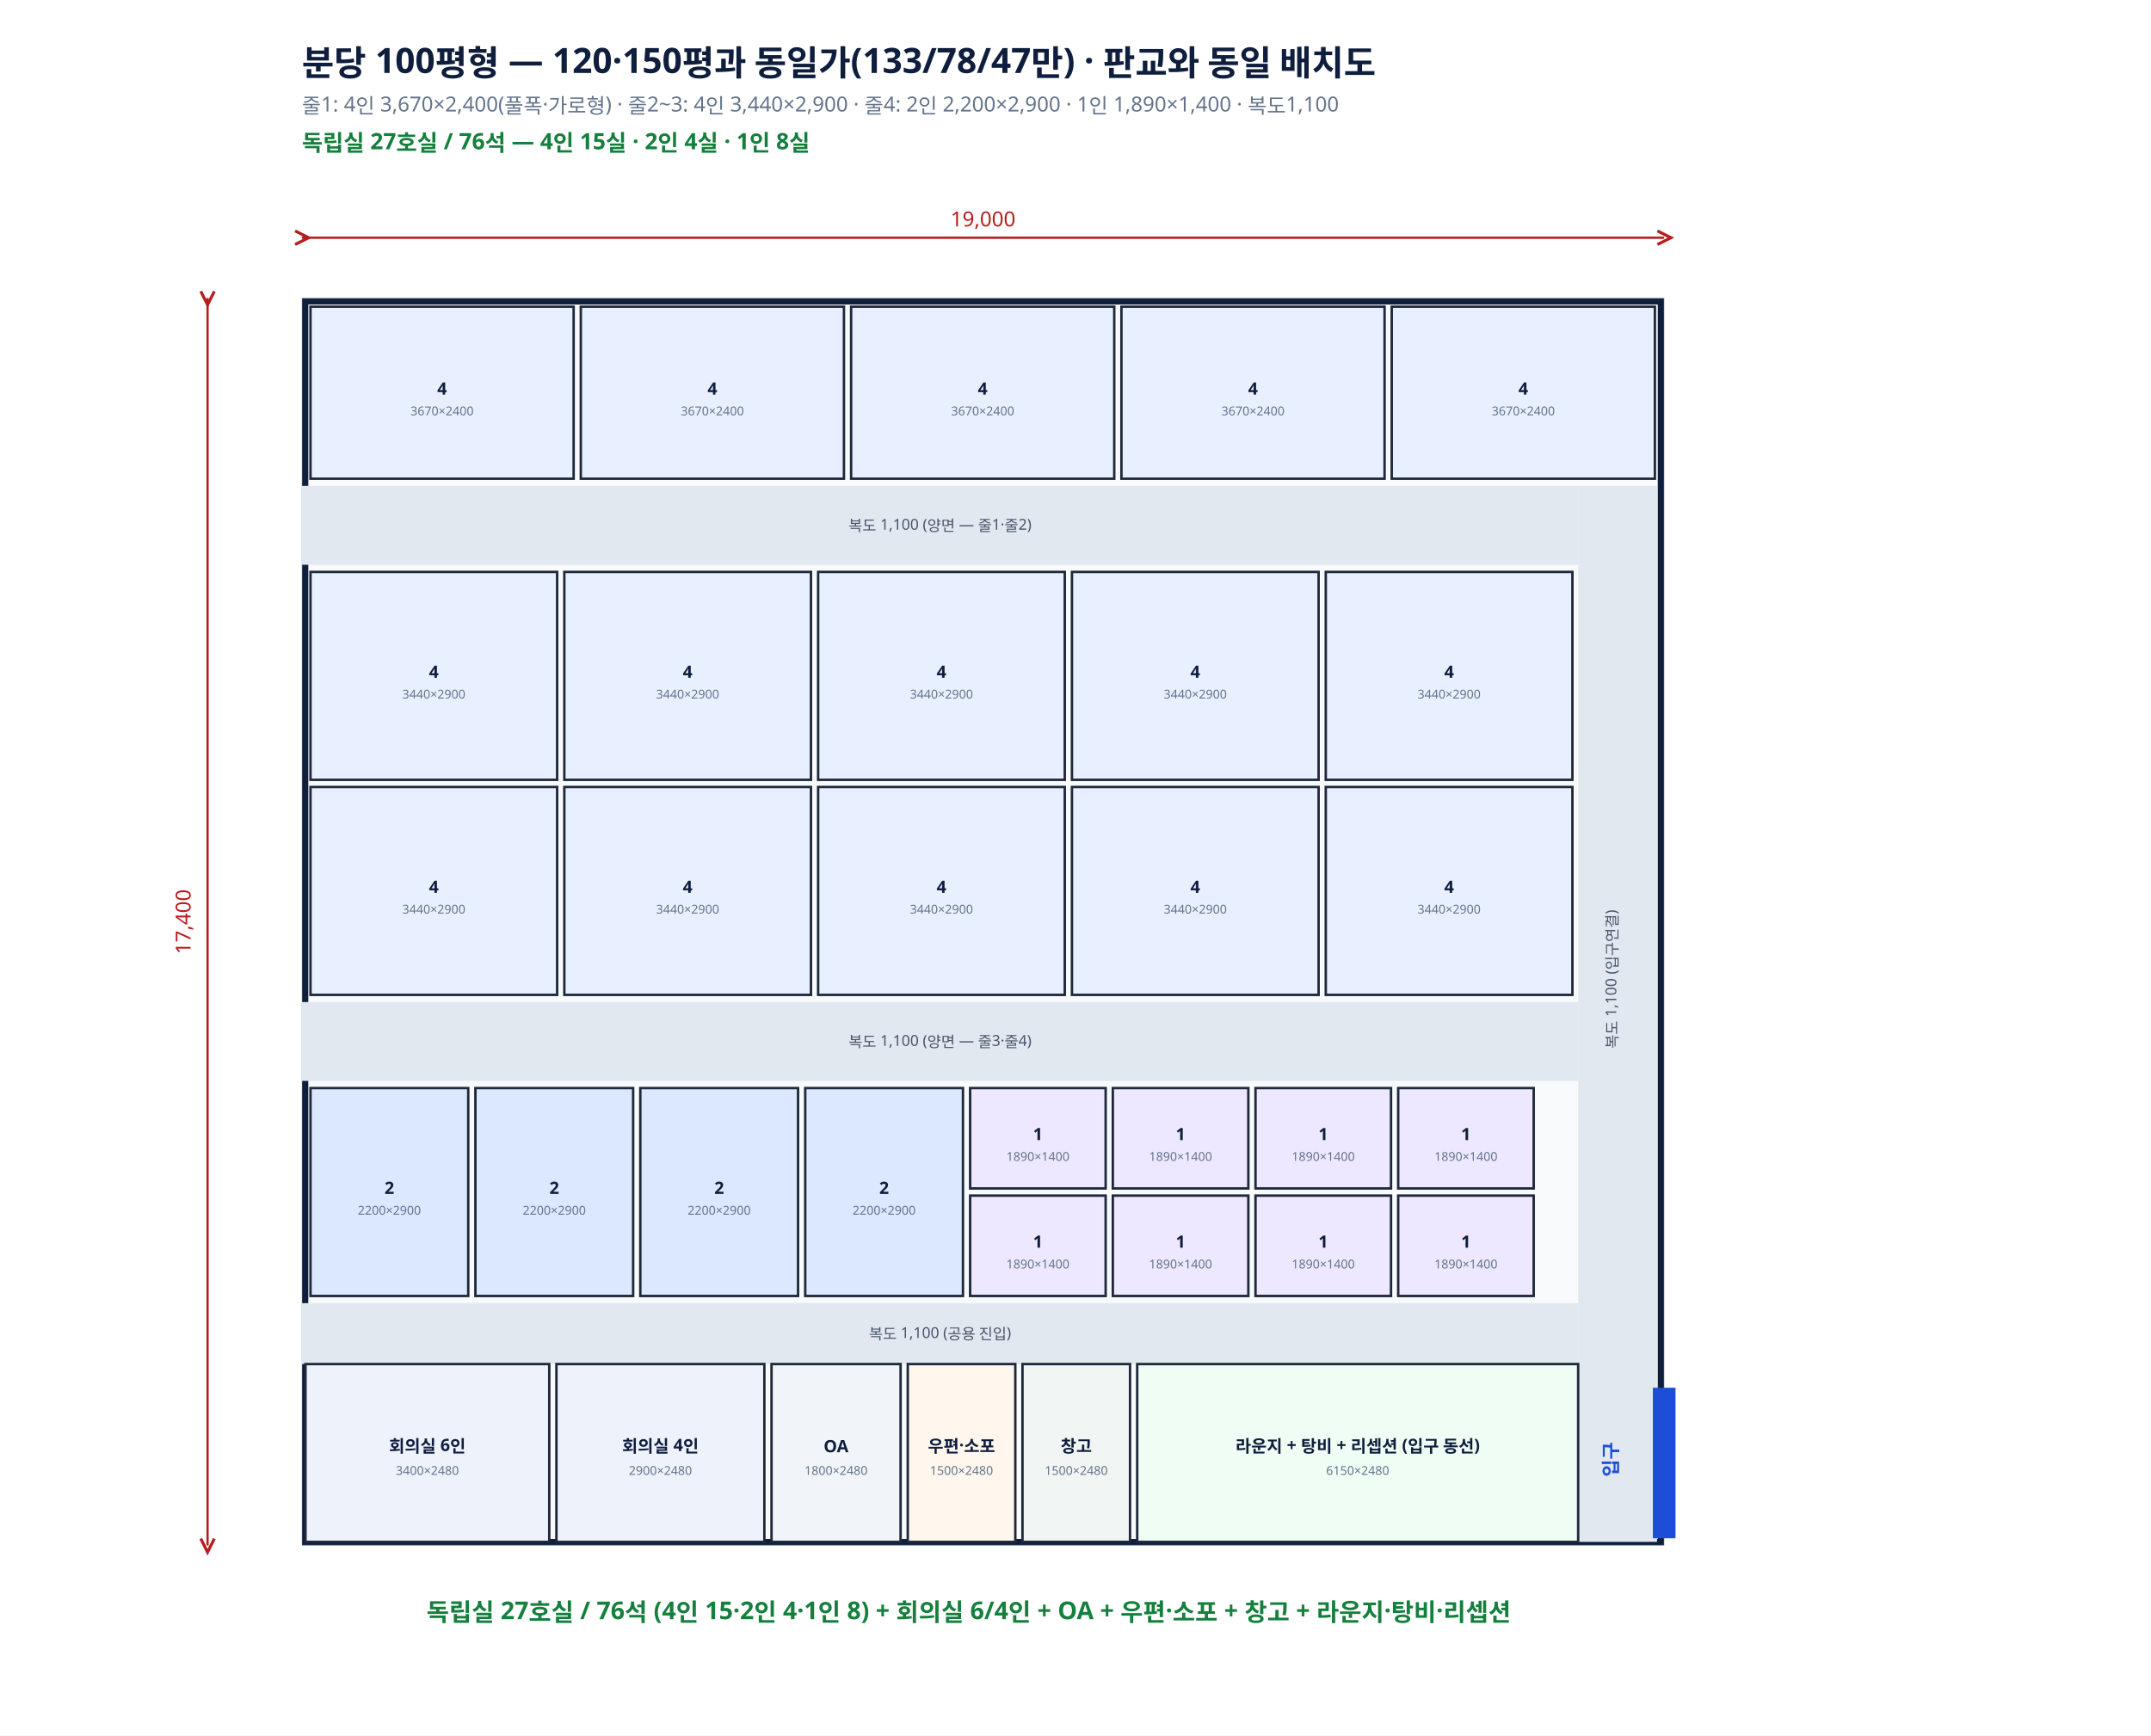
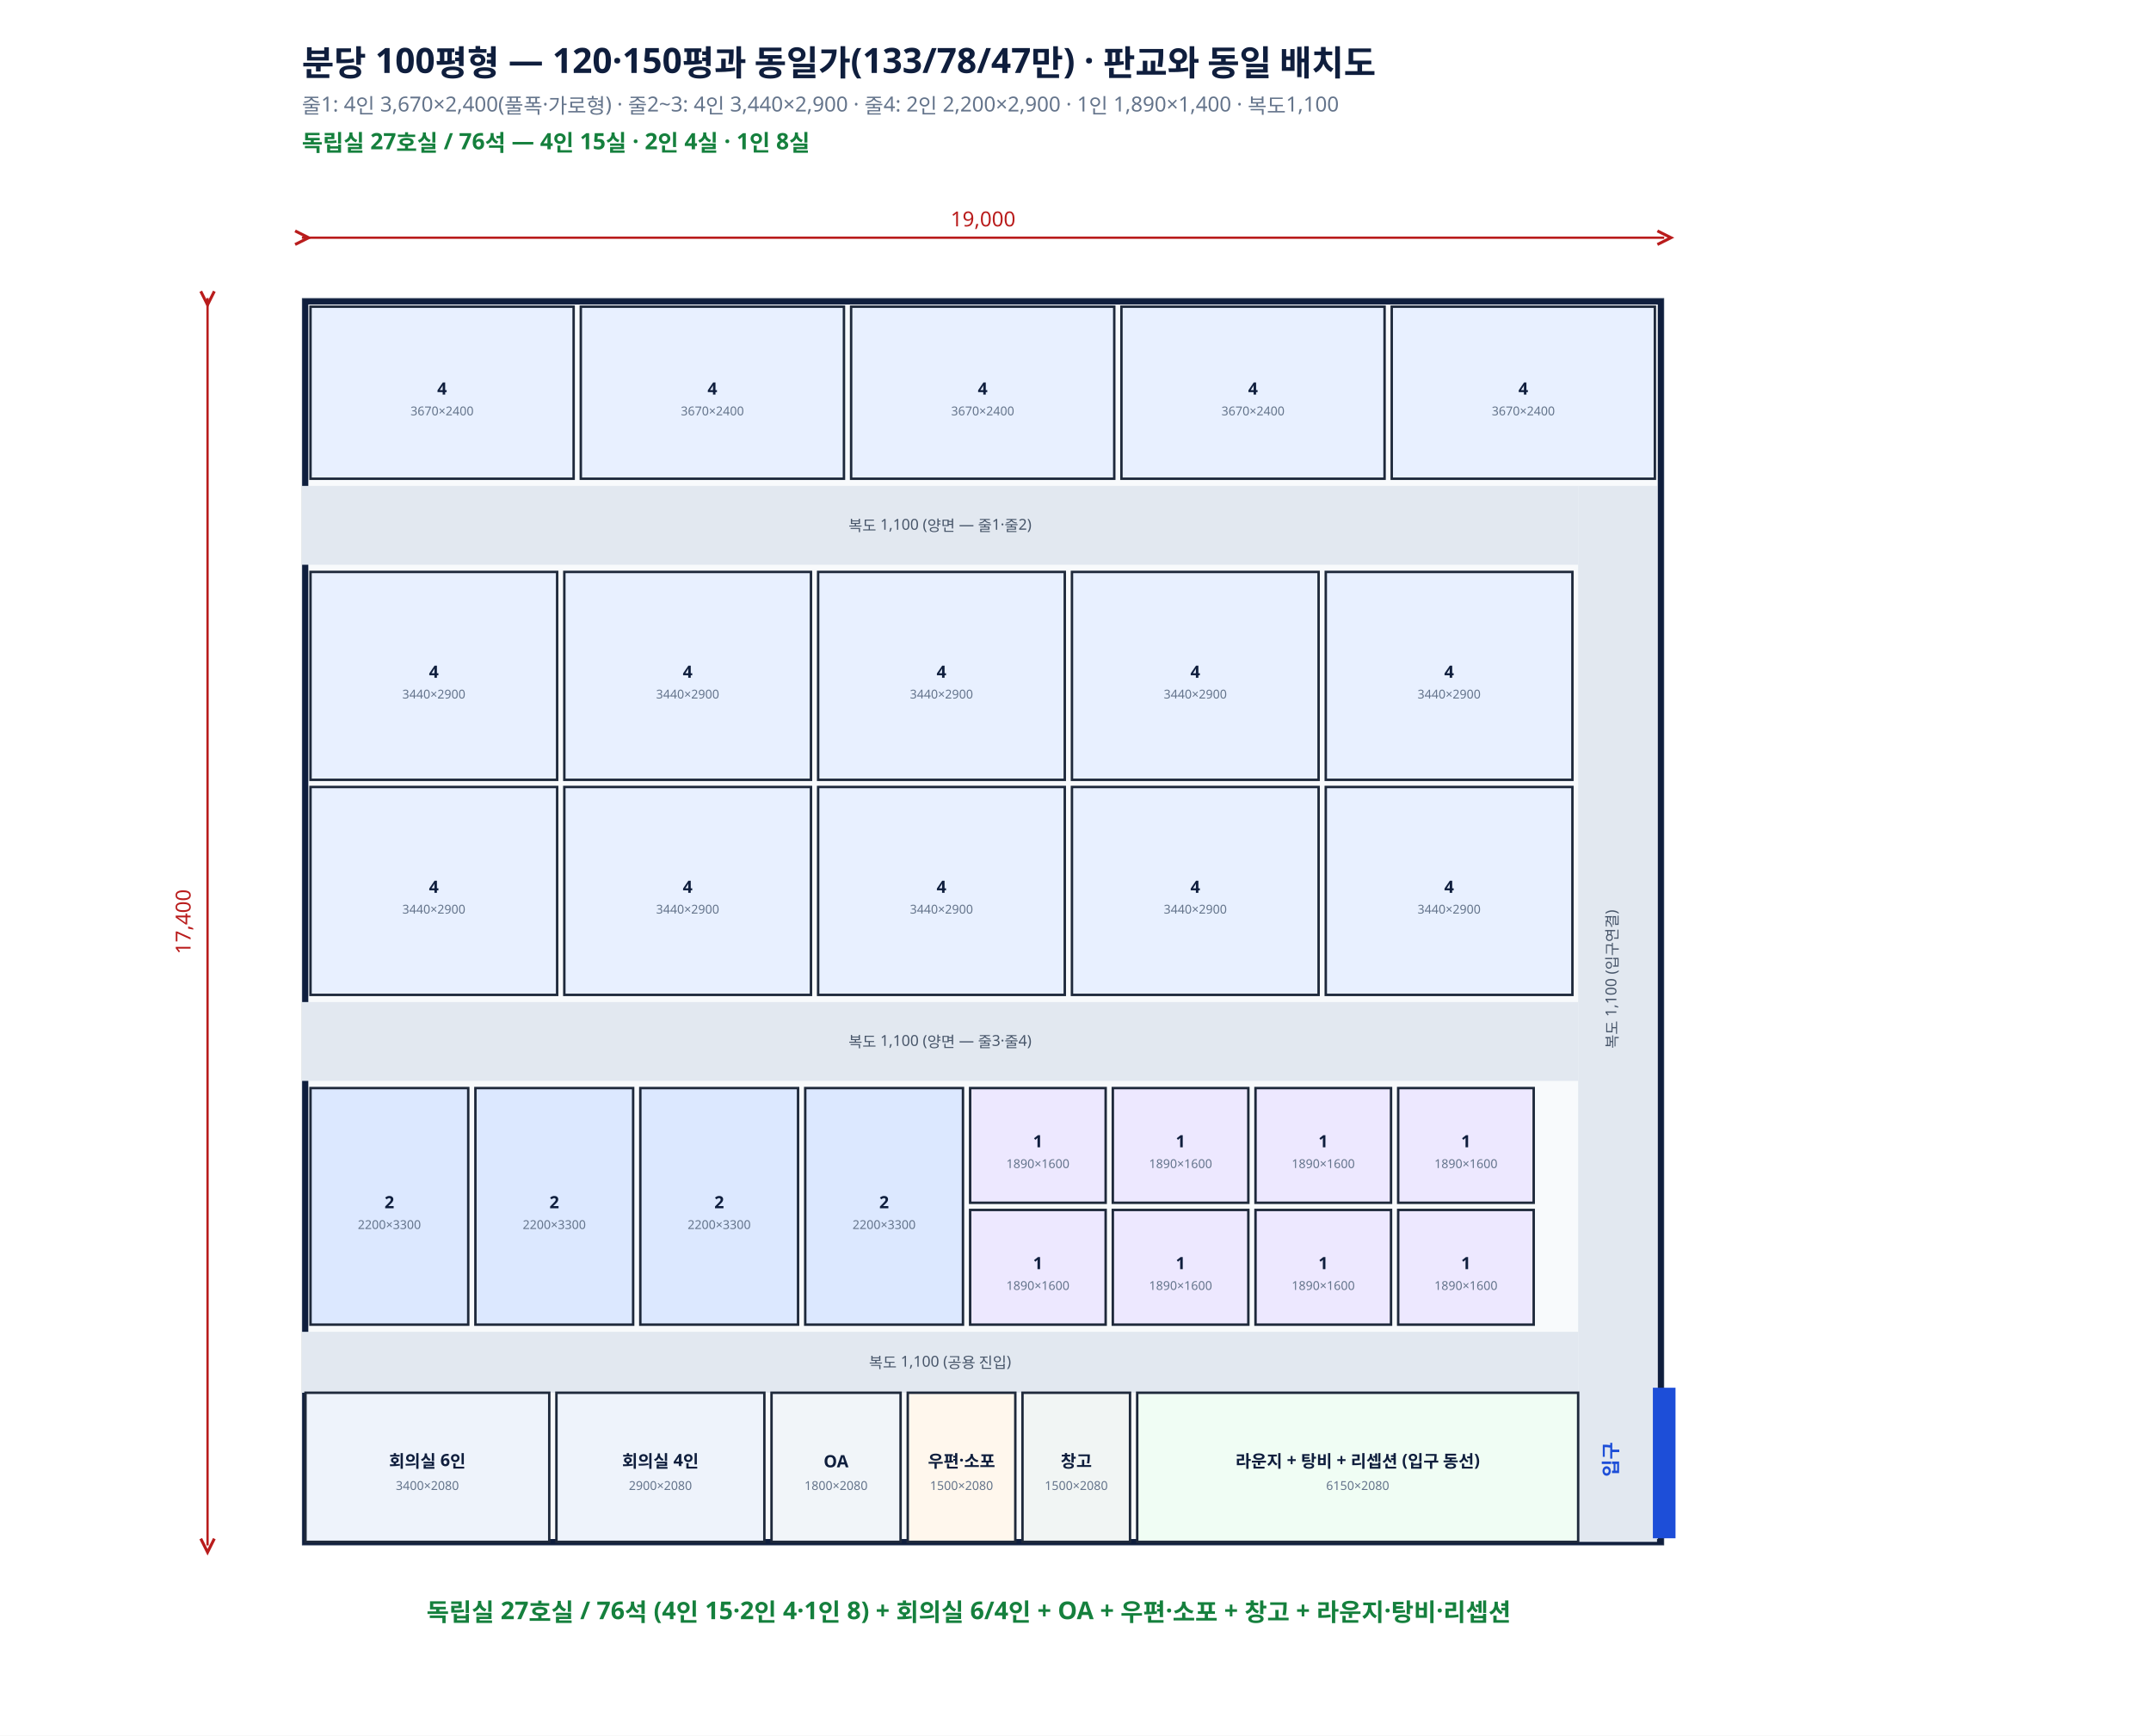
<svg xmlns="http://www.w3.org/2000/svg" width="1140" height="920" font-family="Malgun Gothic,Pretendard,sans-serif">
  <rect width="1140" height="920" fill="#fff" />
  <text x="160" y="40" font-size="18.5" font-weight="800" fill="#0f1e3d">분당 100평형 — 120·150평과 동일가(133/78/47만) · 판교와 동일 배치도</text>
  <text x="160" y="60" font-size="11" fill="#64748b">줄1: 4인 3,670×2,400(풀폭·가로형) · 줄2~3: 4인 3,440×2,900 · 줄4: 2인 2,200×2,900 · 1인 1,890×1,400 · 복도1,100</text>
  <rect x="160" y="158" width="722" height="661.2" fill="#3a4a63" />
  <rect x="161.9" y="159.9" width="718.2" height="657.4" fill="#f8fafc" stroke="#0f1e3d" stroke-width="3" />
  <rect x="836.4" y="257.56" width="41.8" height="559.74" fill="#e2e8f0" />
  <text x="857.3" y="519" font-size="8" fill="#475569" text-anchor="middle" transform="rotate(-90 857.3 519)">복도 1,100 (입구연결)</text>
  <rect x="876" y="735.6" width="12" height="79.8" fill="#1d4ed8" />
  <text x="857.3" y="773.6" font-size="10" font-weight="800" fill="#1d4ed8" text-anchor="middle" transform="rotate(-90 857.3 773.6)">입구</text>
  <rect x="164.56" y="162.56" width="139.46" height="91.2" fill="#e8f0ff" stroke="#1e293b" stroke-width="1.3" />
  <text x="234.29" y="209.16" font-size="9" font-weight="700" fill="#0f1e3d" text-anchor="middle">4</text>
  <text x="234.29" y="220.16" font-size="6.5" fill="#64748b" text-anchor="middle">3670×2400</text>
  <rect x="307.82" y="162.56" width="139.46" height="91.2" fill="#e8f0ff" stroke="#1e293b" stroke-width="1.3" />
  <text x="377.55" y="209.16" font-size="9" font-weight="700" fill="#0f1e3d" text-anchor="middle">4</text>
  <text x="377.55" y="220.16" font-size="6.5" fill="#64748b" text-anchor="middle">3670×2400</text>
  <rect x="451.08" y="162.56" width="139.46" height="91.2" fill="#e8f0ff" stroke="#1e293b" stroke-width="1.3" />
  <text x="520.81" y="209.16" font-size="9" font-weight="700" fill="#0f1e3d" text-anchor="middle">4</text>
  <text x="520.81" y="220.16" font-size="6.5" fill="#64748b" text-anchor="middle">3670×2400</text>
  <rect x="594.34" y="162.56" width="139.46" height="91.2" fill="#e8f0ff" stroke="#1e293b" stroke-width="1.3" />
  <text x="664.07" y="209.16" font-size="9" font-weight="700" fill="#0f1e3d" text-anchor="middle">4</text>
  <text x="664.07" y="220.16" font-size="6.5" fill="#64748b" text-anchor="middle">3670×2400</text>
  <rect x="737.6" y="162.56" width="139.46" height="91.2" fill="#e8f0ff" stroke="#1e293b" stroke-width="1.3" />
  <text x="807.33" y="209.16" font-size="9" font-weight="700" fill="#0f1e3d" text-anchor="middle">4</text>
  <text x="807.33" y="220.16" font-size="6.5" fill="#64748b" text-anchor="middle">3670×2400</text>
  <rect x="160" y="257.56" width="676.4" height="41.8" fill="#e2e8f0" />
  <text x="498.2" y="281.46" font-size="8" fill="#475569" text-anchor="middle">복도 1,100  (양면 — 줄1·줄2)</text>
  <rect x="164.56" y="303.16" width="130.72" height="110.2" fill="#e8f0ff" stroke="#1e293b" stroke-width="1.3" />
  <text x="229.92" y="359.26" font-size="9" font-weight="700" fill="#0f1e3d" text-anchor="middle">4</text>
  <text x="229.92" y="370.26" font-size="6.5" fill="#64748b" text-anchor="middle">3440×2900</text>
  <rect x="299.08" y="303.16" width="130.72" height="110.2" fill="#e8f0ff" stroke="#1e293b" stroke-width="1.3" />
  <text x="364.44" y="359.26" font-size="9" font-weight="700" fill="#0f1e3d" text-anchor="middle">4</text>
  <text x="364.44" y="370.26" font-size="6.5" fill="#64748b" text-anchor="middle">3440×2900</text>
  <rect x="433.6" y="303.16" width="130.72" height="110.2" fill="#e8f0ff" stroke="#1e293b" stroke-width="1.3" />
  <text x="498.96" y="359.26" font-size="9" font-weight="700" fill="#0f1e3d" text-anchor="middle">4</text>
  <text x="498.96" y="370.26" font-size="6.5" fill="#64748b" text-anchor="middle">3440×2900</text>
  <rect x="568.12" y="303.16" width="130.72" height="110.2" fill="#e8f0ff" stroke="#1e293b" stroke-width="1.3" />
  <text x="633.48" y="359.26" font-size="9" font-weight="700" fill="#0f1e3d" text-anchor="middle">4</text>
  <text x="633.48" y="370.26" font-size="6.5" fill="#64748b" text-anchor="middle">3440×2900</text>
  <rect x="702.64" y="303.16" width="130.72" height="110.2" fill="#e8f0ff" stroke="#1e293b" stroke-width="1.3" />
  <text x="768" y="359.26" font-size="9" font-weight="700" fill="#0f1e3d" text-anchor="middle">4</text>
  <text x="768" y="370.26" font-size="6.5" fill="#64748b" text-anchor="middle">3440×2900</text>
  <rect x="164.56" y="417.16" width="130.72" height="110.2" fill="#e8f0ff" stroke="#1e293b" stroke-width="1.3" />
  <text x="229.92" y="473.26" font-size="9" font-weight="700" fill="#0f1e3d" text-anchor="middle">4</text>
  <text x="229.92" y="484.26" font-size="6.5" fill="#64748b" text-anchor="middle">3440×2900</text>
  <rect x="299.08" y="417.16" width="130.72" height="110.2" fill="#e8f0ff" stroke="#1e293b" stroke-width="1.3" />
  <text x="364.44" y="473.26" font-size="9" font-weight="700" fill="#0f1e3d" text-anchor="middle">4</text>
  <text x="364.44" y="484.26" font-size="6.5" fill="#64748b" text-anchor="middle">3440×2900</text>
  <rect x="433.6" y="417.16" width="130.72" height="110.2" fill="#e8f0ff" stroke="#1e293b" stroke-width="1.3" />
  <text x="498.96" y="473.26" font-size="9" font-weight="700" fill="#0f1e3d" text-anchor="middle">4</text>
  <text x="498.96" y="484.26" font-size="6.5" fill="#64748b" text-anchor="middle">3440×2900</text>
  <rect x="568.12" y="417.16" width="130.72" height="110.2" fill="#e8f0ff" stroke="#1e293b" stroke-width="1.3" />
  <text x="633.48" y="473.26" font-size="9" font-weight="700" fill="#0f1e3d" text-anchor="middle">4</text>
  <text x="633.48" y="484.26" font-size="6.5" fill="#64748b" text-anchor="middle">3440×2900</text>
  <rect x="702.64" y="417.16" width="130.72" height="110.2" fill="#e8f0ff" stroke="#1e293b" stroke-width="1.3" />
  <text x="768" y="473.26" font-size="9" font-weight="700" fill="#0f1e3d" text-anchor="middle">4</text>
  <text x="768" y="484.26" font-size="6.5" fill="#64748b" text-anchor="middle">3440×2900</text>
  <rect x="160" y="531.16" width="676.4" height="41.8" fill="#e2e8f0" />
  <text x="498.2" y="555.06" font-size="8" fill="#475569" text-anchor="middle">복도 1,100  (양면 — 줄3·줄4)</text>
-   <rect x="164.56" y="576.76" width="83.6" height="110.2" fill="#dce8ff" stroke="#1e293b" stroke-width="1.3" />
-   <text x="206.36" y="632.86" font-size="9" font-weight="700" fill="#0f1e3d" text-anchor="middle">2</text>
-   <text x="206.36" y="643.86" font-size="6.5" fill="#64748b" text-anchor="middle">2200×2900</text>
-   <rect x="251.96" y="576.76" width="83.6" height="110.2" fill="#dce8ff" stroke="#1e293b" stroke-width="1.3" />
-   <text x="293.76" y="632.86" font-size="9" font-weight="700" fill="#0f1e3d" text-anchor="middle">2</text>
-   <text x="293.76" y="643.86" font-size="6.5" fill="#64748b" text-anchor="middle">2200×2900</text>
-   <rect x="339.36" y="576.76" width="83.6" height="110.2" fill="#dce8ff" stroke="#1e293b" stroke-width="1.3" />
-   <text x="381.16" y="632.86" font-size="9" font-weight="700" fill="#0f1e3d" text-anchor="middle">2</text>
-   <text x="381.16" y="643.86" font-size="6.5" fill="#64748b" text-anchor="middle">2200×2900</text>
-   <rect x="426.76" y="576.76" width="83.6" height="110.2" fill="#dce8ff" stroke="#1e293b" stroke-width="1.3" />
-   <text x="468.56" y="632.86" font-size="9" font-weight="700" fill="#0f1e3d" text-anchor="middle">2</text>
-   <text x="468.56" y="643.86" font-size="6.5" fill="#64748b" text-anchor="middle">2200×2900</text>
-   <rect x="514.16" y="576.76" width="71.82" height="53.2" fill="#ede8ff" stroke="#1e293b" stroke-width="1.3" />
-   <text x="550.07" y="604.36" font-size="9" font-weight="700" fill="#0f1e3d" text-anchor="middle">1</text>
-   <text x="550.07" y="615.36" font-size="6.5" fill="#64748b" text-anchor="middle">1890×1400</text>
-   <rect x="514.16" y="633.76" width="71.82" height="53.2" fill="#ede8ff" stroke="#1e293b" stroke-width="1.3" />
-   <text x="550.07" y="661.36" font-size="9" font-weight="700" fill="#0f1e3d" text-anchor="middle">1</text>
-   <text x="550.07" y="672.36" font-size="6.5" fill="#64748b" text-anchor="middle">1890×1400</text>
-   <rect x="589.78" y="576.76" width="71.82" height="53.2" fill="#ede8ff" stroke="#1e293b" stroke-width="1.3" />
-   <text x="625.69" y="604.36" font-size="9" font-weight="700" fill="#0f1e3d" text-anchor="middle">1</text>
-   <text x="625.69" y="615.36" font-size="6.5" fill="#64748b" text-anchor="middle">1890×1400</text>
-   <rect x="589.78" y="633.76" width="71.82" height="53.2" fill="#ede8ff" stroke="#1e293b" stroke-width="1.3" />
-   <text x="625.69" y="661.36" font-size="9" font-weight="700" fill="#0f1e3d" text-anchor="middle">1</text>
-   <text x="625.69" y="672.36" font-size="6.5" fill="#64748b" text-anchor="middle">1890×1400</text>
-   <rect x="665.4" y="576.76" width="71.82" height="53.2" fill="#ede8ff" stroke="#1e293b" stroke-width="1.3" />
-   <text x="701.31" y="604.36" font-size="9" font-weight="700" fill="#0f1e3d" text-anchor="middle">1</text>
-   <text x="701.31" y="615.36" font-size="6.5" fill="#64748b" text-anchor="middle">1890×1400</text>
-   <rect x="665.4" y="633.76" width="71.82" height="53.2" fill="#ede8ff" stroke="#1e293b" stroke-width="1.3" />
-   <text x="701.31" y="661.36" font-size="9" font-weight="700" fill="#0f1e3d" text-anchor="middle">1</text>
-   <text x="701.31" y="672.36" font-size="6.5" fill="#64748b" text-anchor="middle">1890×1400</text>
-   <rect x="741.02" y="576.76" width="71.82" height="53.2" fill="#ede8ff" stroke="#1e293b" stroke-width="1.3" />
-   <text x="776.93" y="604.36" font-size="9" font-weight="700" fill="#0f1e3d" text-anchor="middle">1</text>
-   <text x="776.93" y="615.36" font-size="6.5" fill="#64748b" text-anchor="middle">1890×1400</text>
-   <rect x="741.02" y="633.76" width="71.82" height="53.2" fill="#ede8ff" stroke="#1e293b" stroke-width="1.3" />
-   <text x="776.93" y="661.36" font-size="9" font-weight="700" fill="#0f1e3d" text-anchor="middle">1</text>
-   <text x="776.93" y="672.36" font-size="6.5" fill="#64748b" text-anchor="middle">1890×1400</text>
-   <rect x="160" y="690.76" width="676.4" height="32.3" fill="#e2e8f0" />
-   <text x="498.2" y="709.91" font-size="8" fill="#475569" text-anchor="middle">복도 1,100 (공용 진입)</text>
-   <rect x="161.9" y="723.06" width="129.2" height="94.24" fill="#eef3fb" stroke="#1e293b" stroke-width="1.3" />
-   <text x="226.5" y="769.8" font-size="9" font-weight="700" fill="#0f1e3d" text-anchor="middle">회의실 6인</text>
-   <text x="226.5" y="781.8" font-size="6.5" fill="#64748b" text-anchor="middle">3400×2480</text>
-   <rect x="294.9" y="723.06" width="110.2" height="94.24" fill="#eef3fb" stroke="#1e293b" stroke-width="1.3" />
-   <text x="350" y="769.8" font-size="9" font-weight="700" fill="#0f1e3d" text-anchor="middle">회의실 4인</text>
-   <text x="350" y="781.8" font-size="6.5" fill="#64748b" text-anchor="middle">2900×2480</text>
-   <rect x="408.9" y="723.06" width="68.4" height="94.24" fill="#f1f5f9" stroke="#1e293b" stroke-width="1.3" />
-   <text x="443.1" y="769.8" font-size="9" font-weight="700" fill="#0f1e3d" text-anchor="middle">OA</text>
-   <text x="443.1" y="781.8" font-size="6.5" fill="#64748b" text-anchor="middle">1800×2480</text>
-   <rect x="481.1" y="723.06" width="57" height="94.24" fill="#fff7ed" stroke="#1e293b" stroke-width="1.3" />
-   <text x="509.6" y="769.8" font-size="9" font-weight="700" fill="#0f1e3d" text-anchor="middle">우편·소포</text>
-   <text x="509.6" y="781.8" font-size="6.5" fill="#64748b" text-anchor="middle">1500×2480</text>
-   <rect x="541.9" y="723.06" width="57" height="94.24" fill="#f1f5f4" stroke="#1e293b" stroke-width="1.3" />
-   <text x="570.4" y="769.8" font-size="9" font-weight="700" fill="#0f1e3d" text-anchor="middle">창고</text>
-   <text x="570.4" y="781.8" font-size="6.5" fill="#64748b" text-anchor="middle">1500×2480</text>
-   <rect x="602.7" y="723.06" width="233.7" height="94.24" fill="#f0fdf4" stroke="#1e293b" stroke-width="1.3" />
-   <text x="719.55" y="769.8" font-size="9" font-weight="700" fill="#0f1e3d" text-anchor="middle">라운지 + 탕비 + 리셉션 (입구 동선)</text>
-   <text x="719.55" y="781.8" font-size="6.5" fill="#64748b" text-anchor="middle">6150×2480</text>
+   <rect x="164.56" y="576.76" width="83.6" height="125.4" fill="#dce8ff" stroke="#1e293b" stroke-width="1.3" />
+   <text x="206.36" y="640.46" font-size="9" font-weight="700" fill="#0f1e3d" text-anchor="middle">2</text>
+   <text x="206.36" y="651.46" font-size="6.5" fill="#64748b" text-anchor="middle">2200×3300</text>
+   <rect x="251.96" y="576.76" width="83.6" height="125.4" fill="#dce8ff" stroke="#1e293b" stroke-width="1.3" />
+   <text x="293.76" y="640.46" font-size="9" font-weight="700" fill="#0f1e3d" text-anchor="middle">2</text>
+   <text x="293.76" y="651.46" font-size="6.5" fill="#64748b" text-anchor="middle">2200×3300</text>
+   <rect x="339.36" y="576.76" width="83.6" height="125.4" fill="#dce8ff" stroke="#1e293b" stroke-width="1.3" />
+   <text x="381.16" y="640.46" font-size="9" font-weight="700" fill="#0f1e3d" text-anchor="middle">2</text>
+   <text x="381.16" y="651.46" font-size="6.5" fill="#64748b" text-anchor="middle">2200×3300</text>
+   <rect x="426.76" y="576.76" width="83.6" height="125.4" fill="#dce8ff" stroke="#1e293b" stroke-width="1.3" />
+   <text x="468.56" y="640.46" font-size="9" font-weight="700" fill="#0f1e3d" text-anchor="middle">2</text>
+   <text x="468.56" y="651.46" font-size="6.5" fill="#64748b" text-anchor="middle">2200×3300</text>
+   <rect x="514.16" y="576.76" width="71.82" height="60.8" fill="#ede8ff" stroke="#1e293b" stroke-width="1.3" />
+   <text x="550.07" y="608.16" font-size="9" font-weight="700" fill="#0f1e3d" text-anchor="middle">1</text>
+   <text x="550.07" y="619.16" font-size="6.5" fill="#64748b" text-anchor="middle">1890×1600</text>
+   <rect x="514.16" y="641.36" width="71.82" height="60.8" fill="#ede8ff" stroke="#1e293b" stroke-width="1.3" />
+   <text x="550.07" y="672.76" font-size="9" font-weight="700" fill="#0f1e3d" text-anchor="middle">1</text>
+   <text x="550.07" y="683.76" font-size="6.5" fill="#64748b" text-anchor="middle">1890×1600</text>
+   <rect x="589.78" y="576.76" width="71.82" height="60.8" fill="#ede8ff" stroke="#1e293b" stroke-width="1.3" />
+   <text x="625.69" y="608.16" font-size="9" font-weight="700" fill="#0f1e3d" text-anchor="middle">1</text>
+   <text x="625.69" y="619.16" font-size="6.5" fill="#64748b" text-anchor="middle">1890×1600</text>
+   <rect x="589.78" y="641.36" width="71.82" height="60.8" fill="#ede8ff" stroke="#1e293b" stroke-width="1.3" />
+   <text x="625.69" y="672.76" font-size="9" font-weight="700" fill="#0f1e3d" text-anchor="middle">1</text>
+   <text x="625.69" y="683.76" font-size="6.5" fill="#64748b" text-anchor="middle">1890×1600</text>
+   <rect x="665.4" y="576.76" width="71.82" height="60.8" fill="#ede8ff" stroke="#1e293b" stroke-width="1.3" />
+   <text x="701.31" y="608.16" font-size="9" font-weight="700" fill="#0f1e3d" text-anchor="middle">1</text>
+   <text x="701.31" y="619.16" font-size="6.5" fill="#64748b" text-anchor="middle">1890×1600</text>
+   <rect x="665.4" y="641.36" width="71.82" height="60.8" fill="#ede8ff" stroke="#1e293b" stroke-width="1.3" />
+   <text x="701.31" y="672.76" font-size="9" font-weight="700" fill="#0f1e3d" text-anchor="middle">1</text>
+   <text x="701.31" y="683.76" font-size="6.5" fill="#64748b" text-anchor="middle">1890×1600</text>
+   <rect x="741.02" y="576.76" width="71.82" height="60.8" fill="#ede8ff" stroke="#1e293b" stroke-width="1.3" />
+   <text x="776.93" y="608.16" font-size="9" font-weight="700" fill="#0f1e3d" text-anchor="middle">1</text>
+   <text x="776.93" y="619.16" font-size="6.5" fill="#64748b" text-anchor="middle">1890×1600</text>
+   <rect x="741.02" y="641.36" width="71.82" height="60.8" fill="#ede8ff" stroke="#1e293b" stroke-width="1.3" />
+   <text x="776.93" y="672.76" font-size="9" font-weight="700" fill="#0f1e3d" text-anchor="middle">1</text>
+   <text x="776.93" y="683.76" font-size="6.5" fill="#64748b" text-anchor="middle">1890×1600</text>
+   <rect x="160" y="705.96" width="676.4" height="32.3" fill="#e2e8f0" />
+   <text x="498.2" y="725.11" font-size="8" fill="#475569" text-anchor="middle">복도 1,100 (공용 진입)</text>
+   <rect x="161.9" y="738.26" width="129.2" height="79.04" fill="#eef3fb" stroke="#1e293b" stroke-width="1.3" />
+   <text x="226.5" y="777.78" font-size="9" font-weight="700" fill="#0f1e3d" text-anchor="middle">회의실 6인</text>
+   <text x="226.5" y="789.78" font-size="6.5" fill="#64748b" text-anchor="middle">3400×2080</text>
+   <rect x="294.9" y="738.26" width="110.2" height="79.04" fill="#eef3fb" stroke="#1e293b" stroke-width="1.3" />
+   <text x="350" y="777.78" font-size="9" font-weight="700" fill="#0f1e3d" text-anchor="middle">회의실 4인</text>
+   <text x="350" y="789.78" font-size="6.5" fill="#64748b" text-anchor="middle">2900×2080</text>
+   <rect x="408.9" y="738.26" width="68.4" height="79.04" fill="#f1f5f9" stroke="#1e293b" stroke-width="1.3" />
+   <text x="443.1" y="777.78" font-size="9" font-weight="700" fill="#0f1e3d" text-anchor="middle">OA</text>
+   <text x="443.1" y="789.78" font-size="6.5" fill="#64748b" text-anchor="middle">1800×2080</text>
+   <rect x="481.1" y="738.26" width="57" height="79.04" fill="#fff7ed" stroke="#1e293b" stroke-width="1.3" />
+   <text x="509.6" y="777.78" font-size="9" font-weight="700" fill="#0f1e3d" text-anchor="middle">우편·소포</text>
+   <text x="509.6" y="789.78" font-size="6.5" fill="#64748b" text-anchor="middle">1500×2080</text>
+   <rect x="541.9" y="738.26" width="57" height="79.04" fill="#f1f5f4" stroke="#1e293b" stroke-width="1.3" />
+   <text x="570.4" y="777.78" font-size="9" font-weight="700" fill="#0f1e3d" text-anchor="middle">창고</text>
+   <text x="570.4" y="789.78" font-size="6.5" fill="#64748b" text-anchor="middle">1500×2080</text>
+   <rect x="602.7" y="738.26" width="233.7" height="79.04" fill="#f0fdf4" stroke="#1e293b" stroke-width="1.3" />
+   <text x="719.55" y="777.78" font-size="9" font-weight="700" fill="#0f1e3d" text-anchor="middle">라운지 + 탕비 + 리셉션 (입구 동선)</text>
+   <text x="719.55" y="789.78" font-size="6.5" fill="#64748b" text-anchor="middle">6150×2080</text>
  <text x="513.4" y="859.2" font-size="13" font-weight="800" fill="#15803d" text-anchor="middle">독립실 27호실 / 76석 (4인 15·2인 4·1인 8) + 회의실 6/4인 + OA + 우편·소포 + 창고 + 라운지·탕비·리셉션</text>
  <defs>
    <marker id="a" markerWidth="10" markerHeight="10" refX="5" refY="5" orient="auto">
      <path d="M2,2 L8,5 L2,8" fill="none" stroke="#b91c1c" stroke-width="1.3" />
    </marker>
  </defs>
  <line x1="160" y1="126" x2="882" y2="126" stroke="#b91c1c" stroke-width="1.2" marker-start="url(#a)" marker-end="url(#a)" />
  <text x="521" y="120" font-size="11" fill="#b91c1c" text-anchor="middle">19,000</text>
  <line x1="110" y1="158" x2="110" y2="819.2" stroke="#b91c1c" stroke-width="1.2" marker-start="url(#a)" marker-end="url(#a)" />
  <text x="101" y="488.6" font-size="11" fill="#b91c1c" text-anchor="middle" transform="rotate(-90 101 488.6)">17,400</text>
  <text x="160" y="80" font-size="12" font-weight="700" fill="#15803d">독립실 27호실 / 76석 — 4인 15실 · 2인 4실 · 1인 8실</text>
</svg>
